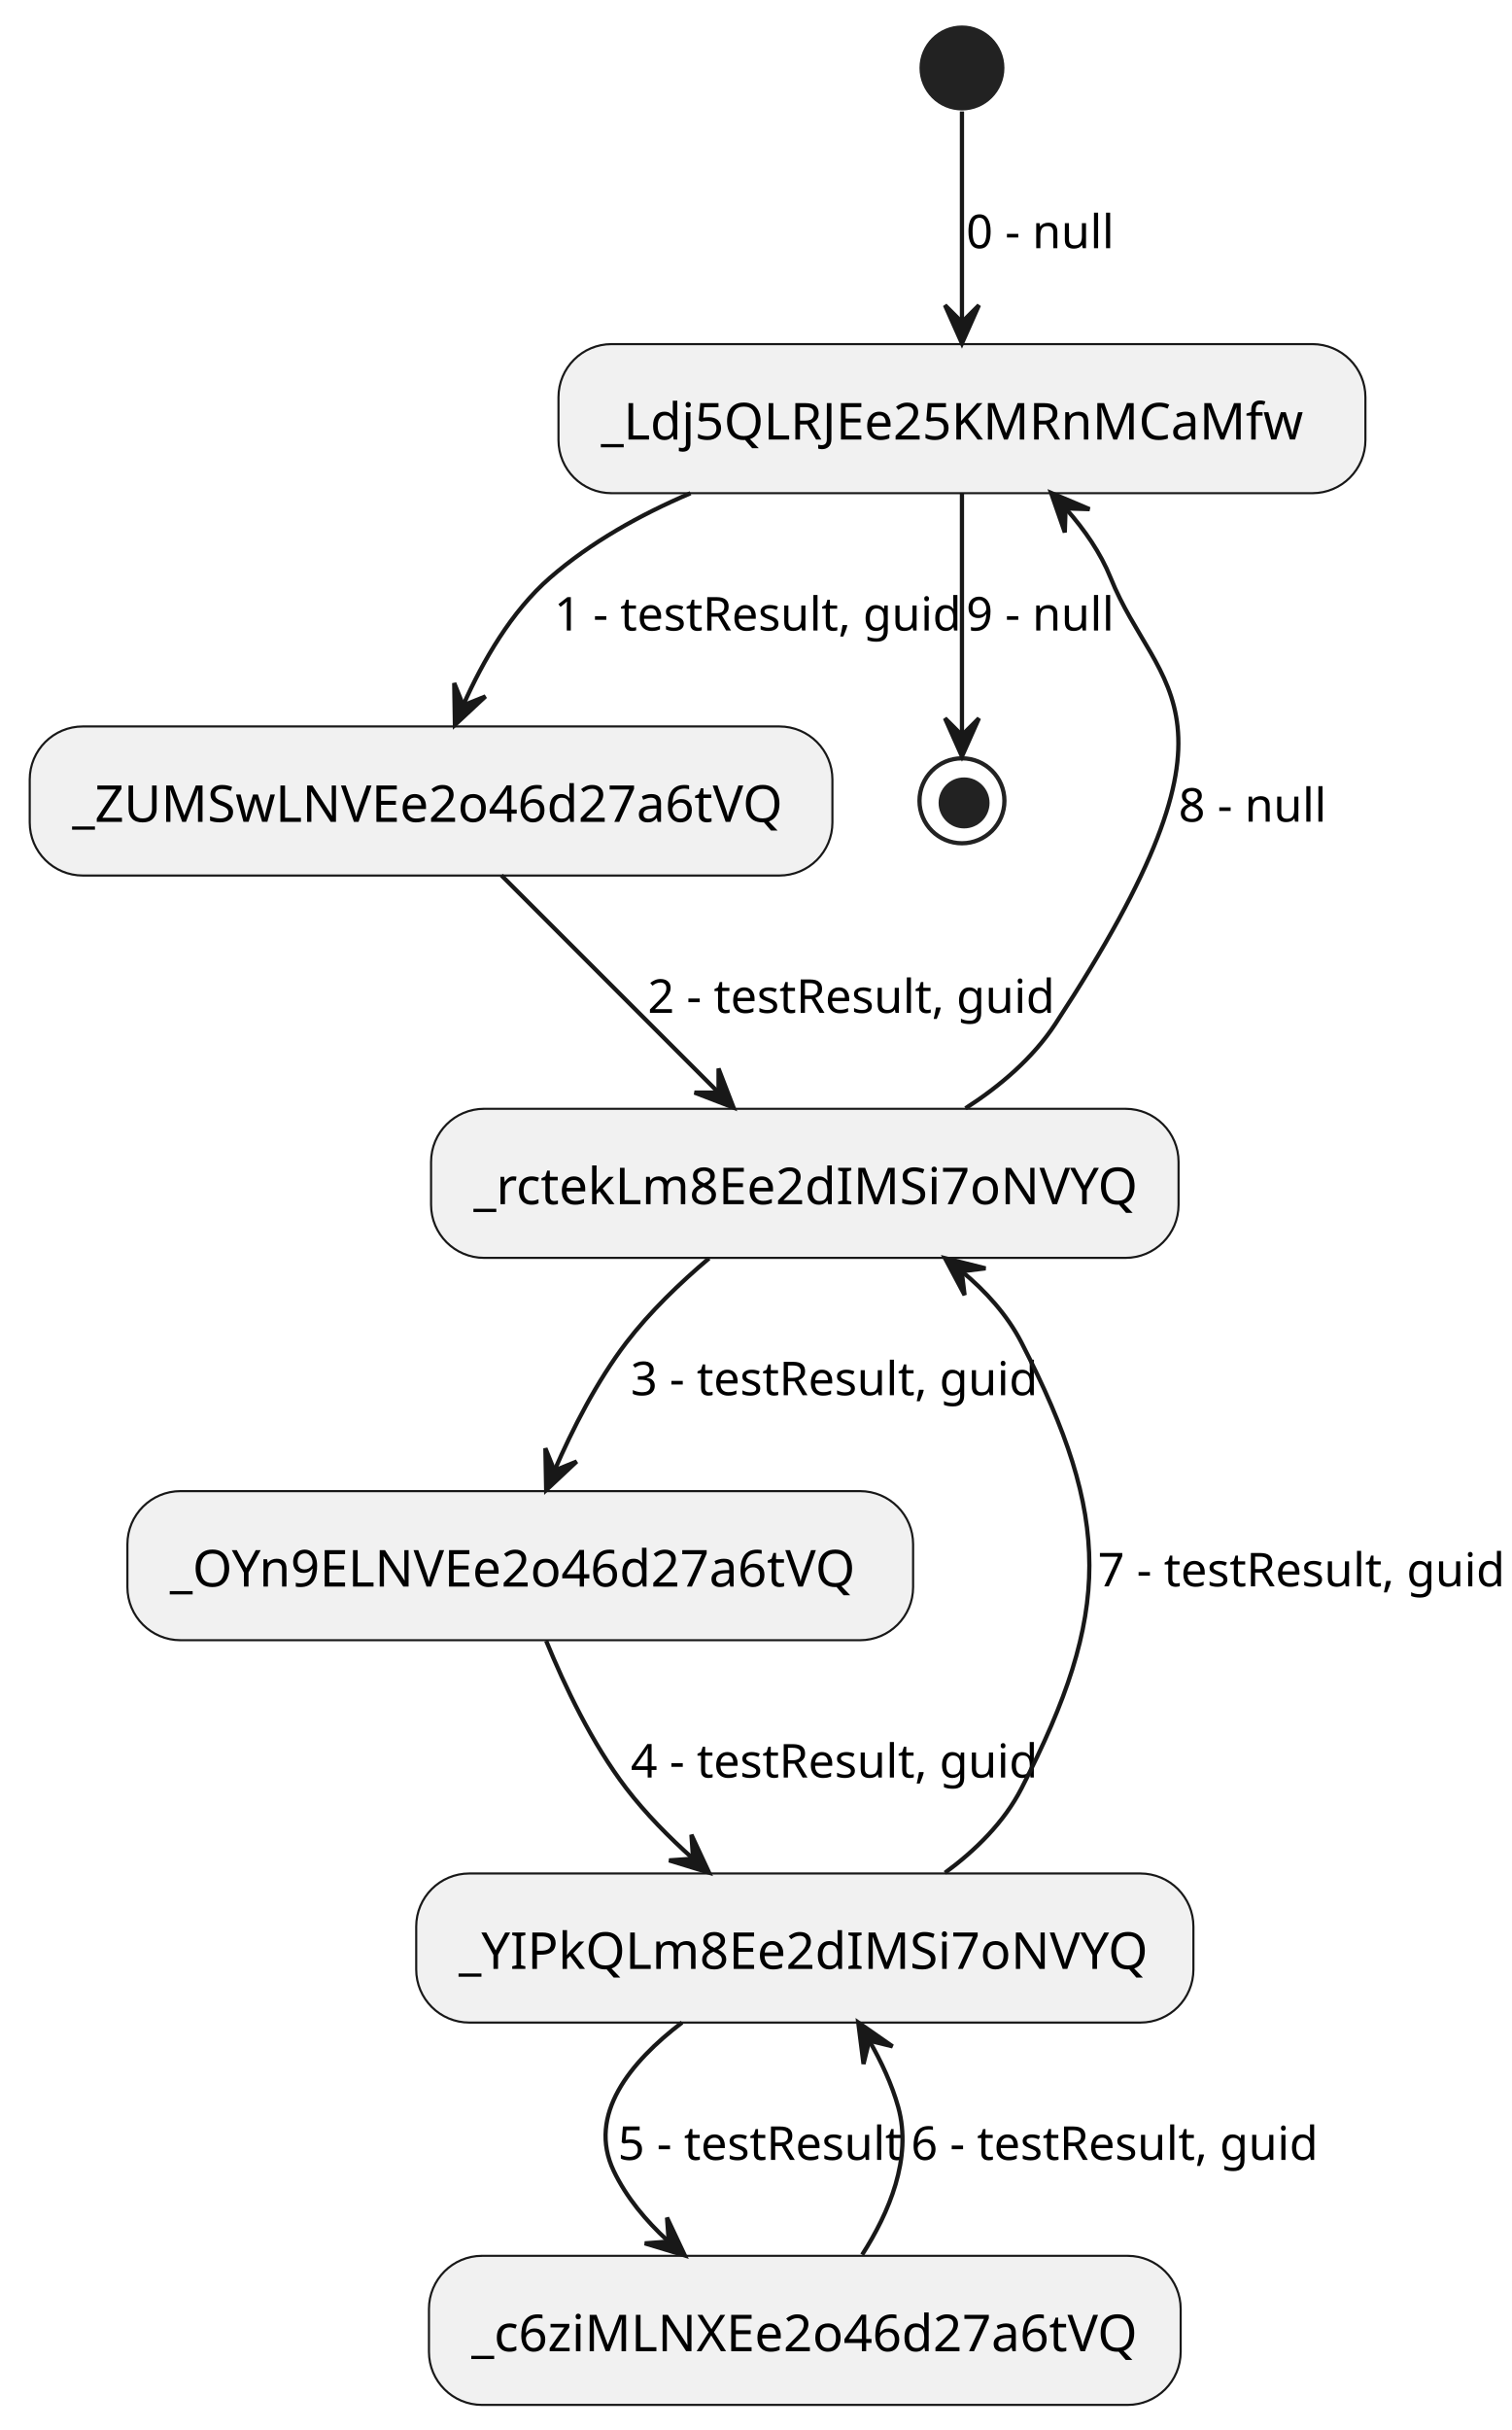
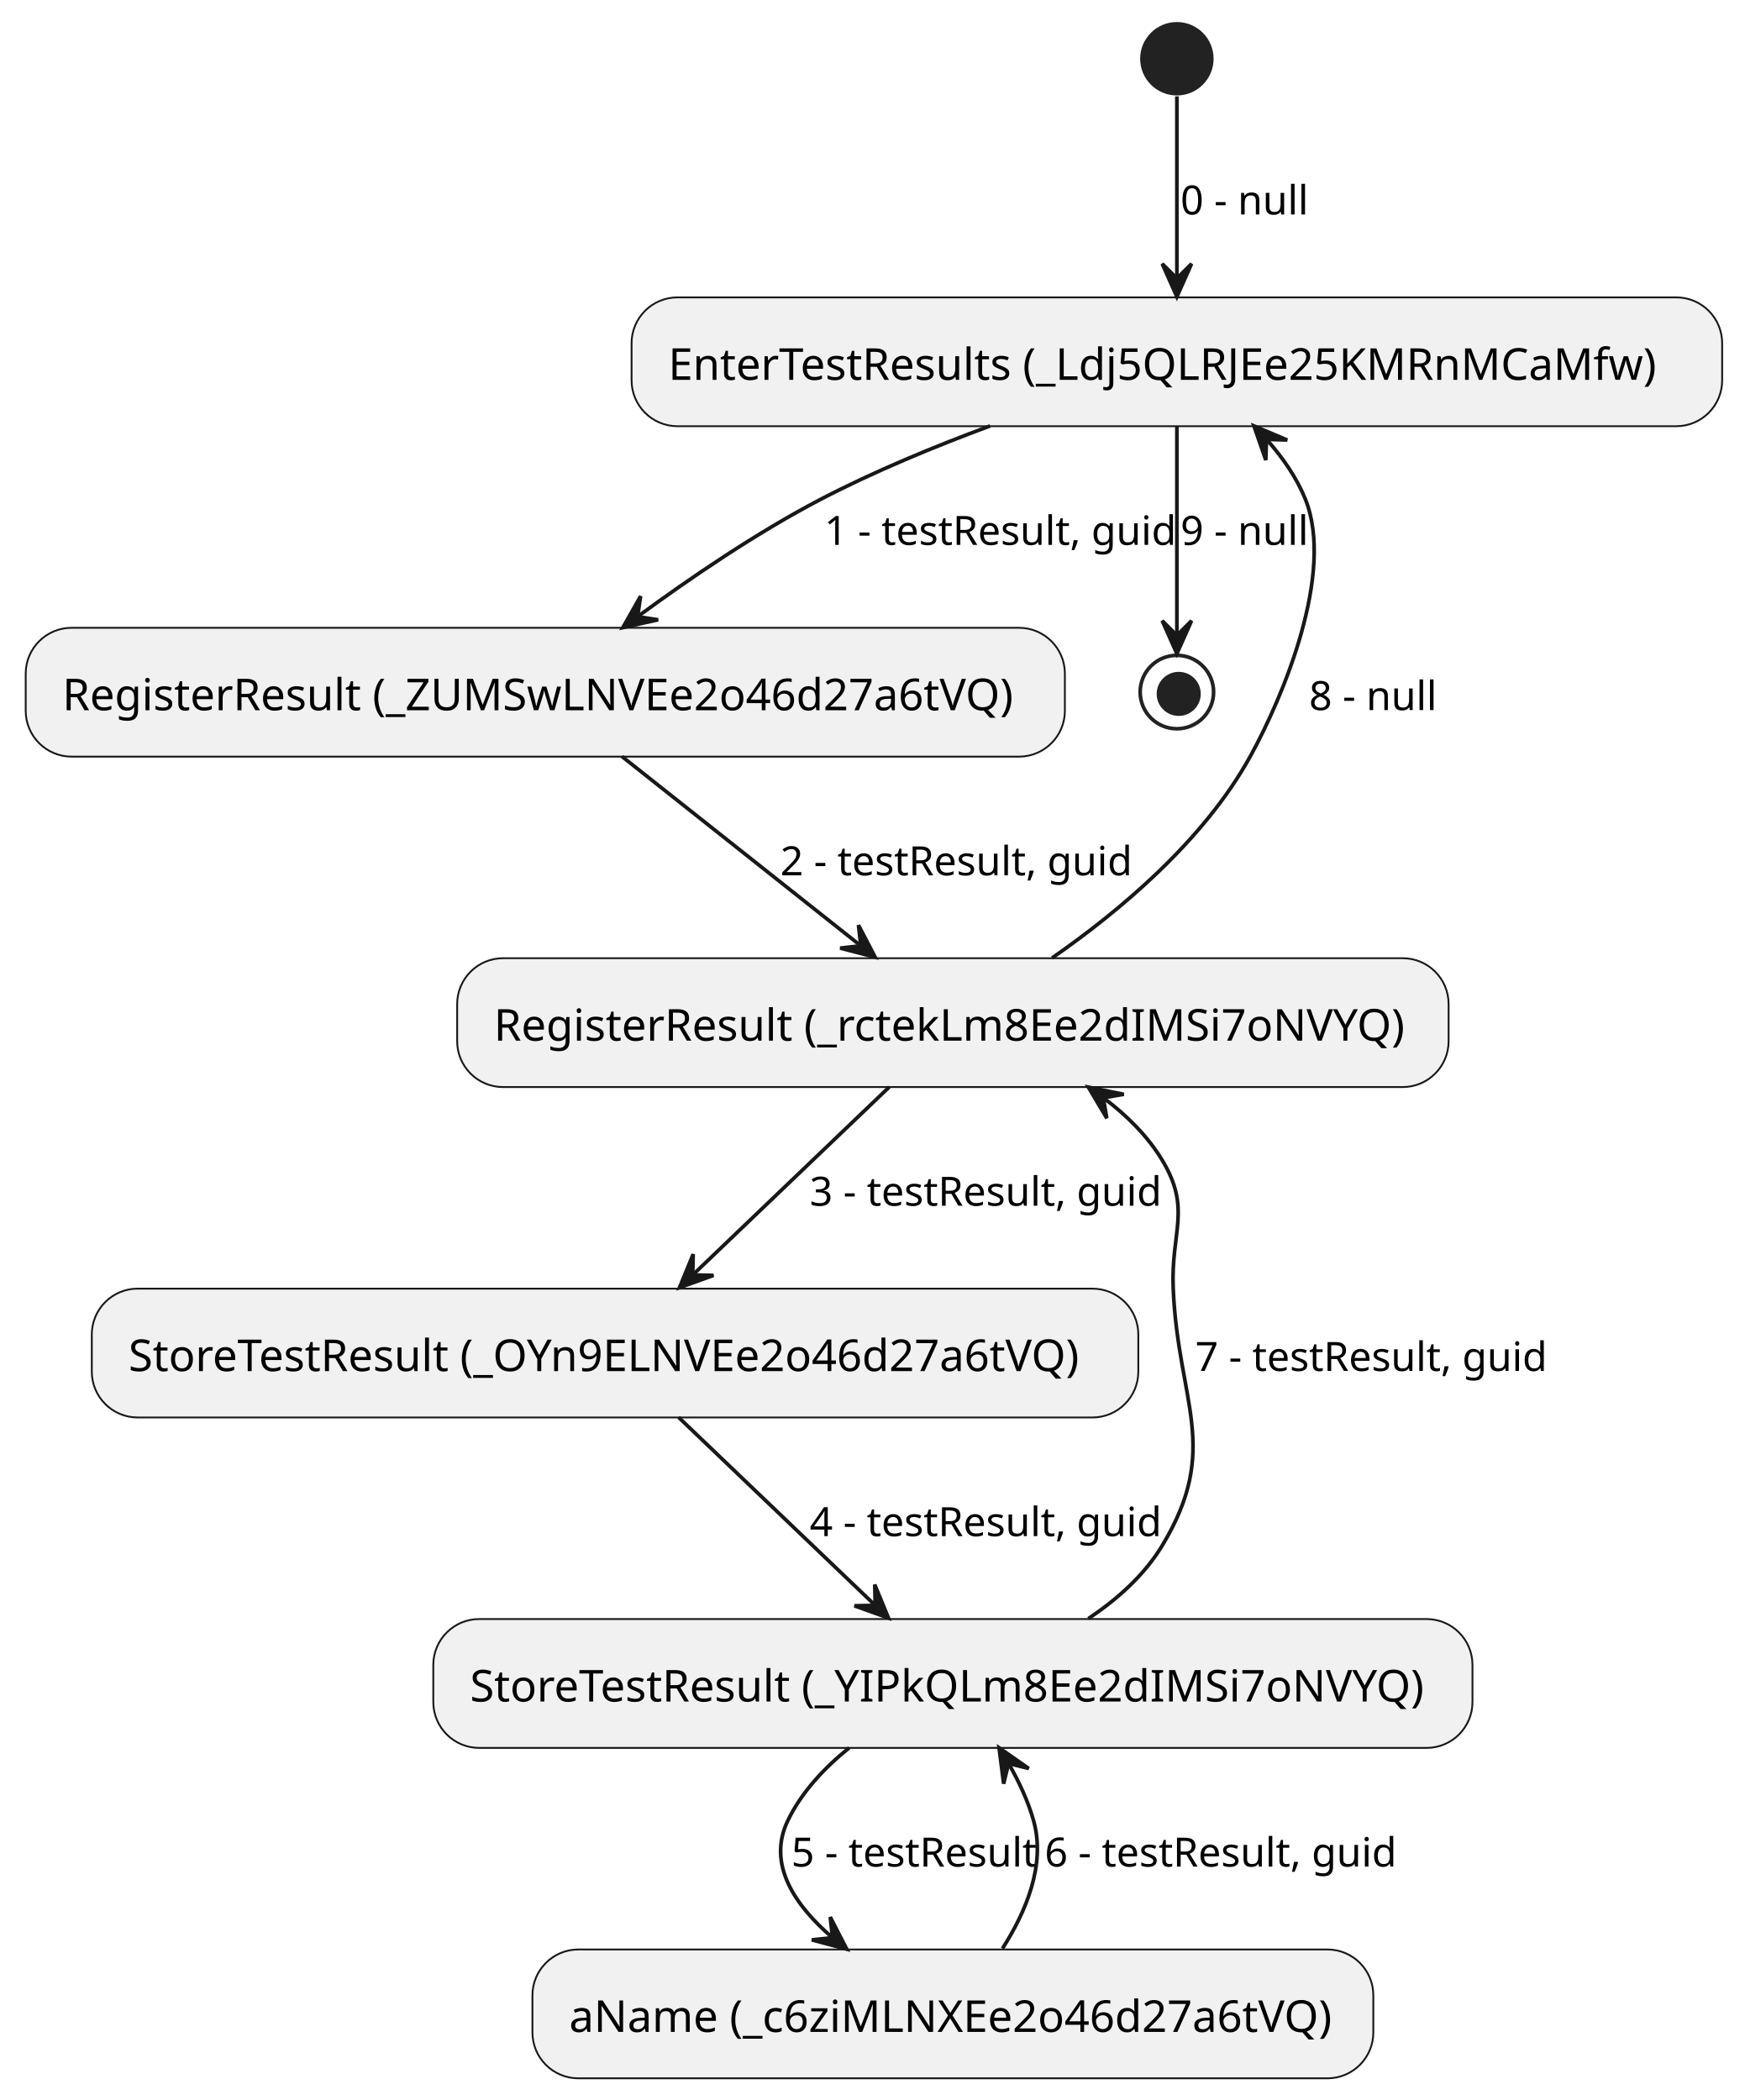
- <svg xmlns="http://www.w3.org/2000/svg" contentStyleType="text/css" height="572px" preserveAspectRatio="none" style="width:356px;height:572px;background:#FFFFFF;" version="1.1" viewBox="0 0 356 572" width="356px" zoomAndPan="magnify">
+ <svg xmlns="http://www.w3.org/2000/svg" contentStyleType="text/css" height="572px" preserveAspectRatio="none" style="width:475px;height:572px;background:#FFFFFF;" version="1.1" viewBox="0 0 475 572" width="475px" zoomAndPan="magnify">
  <defs />
  <g>
-     <ellipse cx="226.5" cy="16" fill="#222222" rx="10" ry="10" style="stroke:none;stroke-width:1.0;" />
-     <rect fill="#F1F1F1" height="35.094" rx="12.5" ry="12.5" style="stroke:#181818;stroke-width:0.5;" width="190" x="131.5" y="81" />
-     <text fill="#000000" font-family="sans-serif" font-size="12" lengthAdjust="spacing" textLength="170" x="141.5" y="103.457">_Ldj5QLRJEe25KMRnMCaMfw</text>
-     <rect fill="#F1F1F1" height="35.094" rx="12.5" ry="12.5" style="stroke:#181818;stroke-width:0.5;" width="189" x="7" y="171" />
-     <text fill="#000000" font-family="sans-serif" font-size="12" lengthAdjust="spacing" textLength="169" x="17" y="193.457">_ZUMSwLNVEe2o46d27a6tVQ</text>
-     <rect fill="#F1F1F1" height="35.094" rx="12.5" ry="12.5" style="stroke:#181818;stroke-width:0.5;" width="176" x="101.5" y="261" />
-     <text fill="#000000" font-family="sans-serif" font-size="12" lengthAdjust="spacing" textLength="156" x="111.5" y="283.457">_rctekLm8Ee2dIMSi7oNVYQ</text>
-     <rect fill="#F1F1F1" height="35.094" rx="12.5" ry="12.5" style="stroke:#181818;stroke-width:0.5;" width="185" x="30" y="351" />
-     <text fill="#000000" font-family="sans-serif" font-size="12" lengthAdjust="spacing" textLength="165" x="40" y="373.457">_OYn9ELNVEe2o46d27a6tVQ</text>
-     <rect fill="#F1F1F1" height="35.094" rx="12.5" ry="12.5" style="stroke:#181818;stroke-width:0.5;" width="183" x="98" y="441" />
-     <text fill="#000000" font-family="sans-serif" font-size="12" lengthAdjust="spacing" textLength="163" x="108" y="463.457">_YIPkQLm8Ee2dIMSi7oNVYQ</text>
-     <rect fill="#F1F1F1" height="35.094" rx="12.5" ry="12.5" style="stroke:#181818;stroke-width:0.5;" width="177" x="101" y="531" />
-     <text fill="#000000" font-family="sans-serif" font-size="12" lengthAdjust="spacing" textLength="157" x="111" y="553.457">_c6ziMLNXEe2o46d27a6tVQ</text>
-     <ellipse cx="226.5" cy="188.5" fill="none" rx="10" ry="10" style="stroke:#222222;stroke-width:1.0;" />
-     <ellipse cx="227" cy="189" fill="#222222" rx="6" ry="6" style="stroke:none;stroke-width:1.0;" />
-     <g id="link_start__Ldj5QLRJEe25KMRnMCaMfw">
-       <path d="M226.5,26.23 C226.5,38.18 226.5,59.38 226.5,75.56 " fill="none" id="start-to-_Ldj5QLRJEe25KMRnMCaMfw" style="stroke:#181818;stroke-width:1.0;" />
-       <polygon fill="#181818" points="226.5,80.84,230.5,71.84,226.5,75.84,222.5,71.84,226.5,80.84" style="stroke:#181818;stroke-width:1.0;" />
-       <text fill="#000000" font-family="sans-serif" font-size="11" lengthAdjust="spacing" textLength="32" x="227.5" y="58.419">0 - null</text>
+     <ellipse cx="320.5" cy="16" fill="#222222" rx="10" ry="10" style="stroke:none;stroke-width:1.0;" />
+     <rect fill="#F1F1F1" height="35.094" rx="12.5" ry="12.5" style="stroke:#181818;stroke-width:0.5;" width="297" x="172" y="81" />
+     <text fill="#000000" font-family="sans-serif" font-size="12" lengthAdjust="spacing" textLength="277" x="182" y="103.457">EnterTestResults (_Ldj5QLRJEe25KMRnMCaMfw)</text>
+     <rect fill="#F1F1F1" height="35.094" rx="12.5" ry="12.5" style="stroke:#181818;stroke-width:0.5;" width="283" x="7" y="171" />
+     <text fill="#000000" font-family="sans-serif" font-size="12" lengthAdjust="spacing" textLength="263" x="17" y="193.457">RegisterResult (_ZUMSwLNVEe2o46d27a6tVQ)</text>
+     <rect fill="#F1F1F1" height="35.094" rx="12.5" ry="12.5" style="stroke:#181818;stroke-width:0.5;" width="270" x="124.5" y="261" />
+     <text fill="#000000" font-family="sans-serif" font-size="12" lengthAdjust="spacing" textLength="250" x="134.5" y="283.457">RegisterResult (_rctekLm8Ee2dIMSi7oNVYQ)</text>
+     <rect fill="#F1F1F1" height="35.094" rx="12.5" ry="12.5" style="stroke:#181818;stroke-width:0.5;" width="285" x="25" y="351" />
+     <text fill="#000000" font-family="sans-serif" font-size="12" lengthAdjust="spacing" textLength="265" x="35" y="373.457">StoreTestResult (_OYn9ELNVEe2o46d27a6tVQ)</text>
+     <rect fill="#F1F1F1" height="35.094" rx="12.5" ry="12.5" style="stroke:#181818;stroke-width:0.5;" width="283" x="118" y="441" />
+     <text fill="#000000" font-family="sans-serif" font-size="12" lengthAdjust="spacing" textLength="263" x="128" y="463.457">StoreTestResult (_YIPkQLm8Ee2dIMSi7oNVYQ)</text>
+     <rect fill="#F1F1F1" height="35.094" rx="12.5" ry="12.5" style="stroke:#181818;stroke-width:0.5;" width="229" x="145" y="531" />
+     <text fill="#000000" font-family="sans-serif" font-size="12" lengthAdjust="spacing" textLength="209" x="155" y="553.457">aName (_c6ziMLNXEe2o46d27a6tVQ)</text>
+     <ellipse cx="320.5" cy="188.5" fill="none" rx="10" ry="10" style="stroke:#222222;stroke-width:1.0;" />
+     <ellipse cx="321" cy="189" fill="#222222" rx="6" ry="6" style="stroke:none;stroke-width:1.0;" />
+     <g id="link_start_EnterTestResults (_Ldj5QLRJEe25KMRnMCaMfw)">
+       <path d="M320.5,26.23 C320.5,38.18 320.5,59.38 320.5,75.56 " fill="none" id="start-to-EnterTestResults (_Ldj5QLRJEe25KMRnMCaMfw)" style="stroke:#181818;stroke-width:1.0;" />
+       <polygon fill="#181818" points="320.5,80.84,324.5,71.84,320.5,75.84,316.5,71.84,320.5,80.84" style="stroke:#181818;stroke-width:1.0;" />
+       <text fill="#000000" font-family="sans-serif" font-size="11" lengthAdjust="spacing" textLength="32" x="321.5" y="58.419">0 - null</text>
    </g>
-     <g id="link__Ldj5QLRJEe25KMRnMCaMfw__ZUMSwLNVEe2o46d27a6tVQ">
-       <path d="M162.59,116.1 C150.72,121.16 139.07,127.67 129.5,136 C120.4,143.93 113.72,155.56 109.17,165.77 " fill="none" id="_Ldj5QLRJEe25KMRnMCaMfw-to-_ZUMSwLNVEe2o46d27a6tVQ" style="stroke:#181818;stroke-width:1.0;" />
-       <polygon fill="#181818" points="107.11,170.64,114.314,163.924,109.067,166.039,106.953,160.792,107.11,170.64" style="stroke:#181818;stroke-width:1.0;" />
-       <text fill="#000000" font-family="sans-serif" font-size="11" lengthAdjust="spacing" textLength="90" x="130.5" y="148.419">1 - testResult, guid</text>
+     <g id="link_EnterTestResults (_Ldj5QLRJEe25KMRnMCaMfw)_RegisterResult (_ZUMSwLNVEe2o46d27a6tVQ)">
+       <path d="M269.65,116.01 C254.47,121.63 238.02,128.43 223.5,136 C206.11,145.07 187.95,157.46 173.85,167.81 " fill="none" id="EnterTestResults (_Ldj5QLRJEe25KMRnMCaMfw)-to-RegisterResult (_ZUMSwLNVEe2o46d27a6tVQ)" style="stroke:#181818;stroke-width:1.0;" />
+       <polygon fill="#181818" points="169.61,170.95,179.224,168.81,173.629,167.975,174.464,162.38,169.61,170.95" style="stroke:#181818;stroke-width:1.0;" />
+       <text fill="#000000" font-family="sans-serif" font-size="11" lengthAdjust="spacing" textLength="90" x="224.5" y="148.419">1 - testResult, guid</text>
    </g>
-     <g id="link__ZUMSwLNVEe2o46d27a6tVQ__rctekLm8Ee2dIMSi7oNVYQ">
-       <path d="M118.05,206.05 C132.46,220.46 153.42,241.42 168.91,256.91 " fill="none" id="_ZUMSwLNVEe2o46d27a6tVQ-to-_rctekLm8Ee2dIMSi7oNVYQ" style="stroke:#181818;stroke-width:1.0;" />
-       <polygon fill="#181818" points="172.72,260.72,169.185,251.528,169.185,257.185,163.528,257.185,172.72,260.72" style="stroke:#181818;stroke-width:1.0;" />
-       <text fill="#000000" font-family="sans-serif" font-size="11" lengthAdjust="spacing" textLength="90" x="152.5" y="238.419">2 - testResult, guid</text>
+     <g id="link_RegisterResult (_ZUMSwLNVEe2o46d27a6tVQ)_RegisterResult (_rctekLm8Ee2dIMSi7oNVYQ)">
+       <path d="M169.38,206.05 C187.71,220.59 214.44,241.77 234.02,257.3 " fill="none" id="RegisterResult (_ZUMSwLNVEe2o46d27a6tVQ)-to-RegisterResult (_rctekLm8Ee2dIMSi7oNVYQ)" style="stroke:#181818;stroke-width:1.0;" />
+       <polygon fill="#181818" points="238.34,260.72,233.788,251.986,234.427,257.607,228.807,258.247,238.34,260.72" style="stroke:#181818;stroke-width:1.0;" />
+       <text fill="#000000" font-family="sans-serif" font-size="11" lengthAdjust="spacing" textLength="90" x="212.5" y="238.419">2 - testResult, guid</text>
    </g>
-     <g id="link__rctekLm8Ee2dIMSi7oNVYQ__OYn9ELNVEe2o46d27a6tVQ">
-       <path d="M166.96,296.19 C160.15,301.95 153.02,308.79 147.5,316 C140.54,325.09 134.78,336.42 130.56,346.14 " fill="none" id="_rctekLm8Ee2dIMSi7oNVYQ-to-_OYn9ELNVEe2o46d27a6tVQ" style="stroke:#181818;stroke-width:1.0;" />
-       <polygon fill="#181818" points="128.6,350.76,135.786,344.026,130.545,346.154,128.417,340.913,128.6,350.76" style="stroke:#181818;stroke-width:1.0;" />
-       <text fill="#000000" font-family="sans-serif" font-size="11" lengthAdjust="spacing" textLength="90" x="148.5" y="328.419">3 - testResult, guid</text>
+     <g id="link_RegisterResult (_rctekLm8Ee2dIMSi7oNVYQ)_StoreTestResult (_OYn9ELNVEe2o46d27a6tVQ)">
+       <path d="M242.2,296.05 C227.13,310.46 205.22,331.42 189.03,346.91 " fill="none" id="RegisterResult (_rctekLm8Ee2dIMSi7oNVYQ)-to-StoreTestResult (_OYn9ELNVEe2o46d27a6tVQ)" style="stroke:#181818;stroke-width:1.0;" />
+       <polygon fill="#181818" points="185.04,350.72,194.309,347.39,188.653,347.264,188.779,341.608,185.04,350.72" style="stroke:#181818;stroke-width:1.0;" />
+       <text fill="#000000" font-family="sans-serif" font-size="11" lengthAdjust="spacing" textLength="90" x="220.5" y="328.419">3 - testResult, guid</text>
    </g>
-     <g id="link__OYn9ELNVEe2o46d27a6tVQ__YIPkQLm8Ee2dIMSi7oNVYQ">
-       <path d="M128.6,386.24 C132.93,396.81 139.4,410.43 147.5,421 C151.99,426.86 157.53,432.47 163.11,437.46 " fill="none" id="_OYn9ELNVEe2o46d27a6tVQ-to-_YIPkQLm8Ee2dIMSi7oNVYQ" style="stroke:#181818;stroke-width:1.0;" />
-       <polygon fill="#181818" points="166.96,440.81,162.802,431.882,163.19,437.526,157.547,437.914,166.96,440.81" style="stroke:#181818;stroke-width:1.0;" />
-       <text fill="#000000" font-family="sans-serif" font-size="11" lengthAdjust="spacing" textLength="90" x="148.5" y="418.419">4 - testResult, guid</text>
+     <g id="link_StoreTestResult (_OYn9ELNVEe2o46d27a6tVQ)_StoreTestResult (_YIPkQLm8Ee2dIMSi7oNVYQ)">
+       <path d="M184.8,386.05 C199.87,400.46 221.78,421.42 237.97,436.91 " fill="none" id="StoreTestResult (_OYn9ELNVEe2o46d27a6tVQ)-to-StoreTestResult (_YIPkQLm8Ee2dIMSi7oNVYQ)" style="stroke:#181818;stroke-width:1.0;" />
+       <polygon fill="#181818" points="241.96,440.72,238.221,431.608,238.347,437.264,232.691,437.39,241.96,440.72" style="stroke:#181818;stroke-width:1.0;" />
+       <text fill="#000000" font-family="sans-serif" font-size="11" lengthAdjust="spacing" textLength="90" x="220.5" y="418.419">4 - testResult, guid</text>
    </g>
-     <g id="link__YIPkQLm8Ee2dIMSi7oNVYQ__c6ziMLNXEe2o46d27a6tVQ">
-       <path d="M160.6,476.08 C148.36,485.41 138.22,497.82 144.5,511 C147.47,517.22 152.07,522.73 157.22,527.46 " fill="none" id="_YIPkQLm8Ee2dIMSi7oNVYQ-to-_c6ziMLNXEe2o46d27a6tVQ" style="stroke:#181818;stroke-width:1.0;" />
-       <polygon fill="#181818" points="161.25,530.92,157.056,522.009,157.467,527.651,151.825,528.062,161.25,530.92" style="stroke:#181818;stroke-width:1.0;" />
-       <text fill="#000000" font-family="sans-serif" font-size="11" lengthAdjust="spacing" textLength="64" x="145.5" y="508.419">5 - testResult</text>
+     <g id="link_StoreTestResult (_YIPkQLm8Ee2dIMSi7oNVYQ)_aName (_c6ziMLNXEe2o46d27a6tVQ)">
+       <path d="M231.25,476.08 C224.52,481.51 218.22,488.19 214.5,496 C208.91,507.74 216.34,518.87 226.67,527.75 " fill="none" id="StoreTestResult (_YIPkQLm8Ee2dIMSi7oNVYQ)-to-aName (_c6ziMLNXEe2o46d27a6tVQ)" style="stroke:#181818;stroke-width:1.0;" />
+       <polygon fill="#181818" points="230.6,530.92,226.102,522.158,226.707,527.783,221.082,528.387,230.6,530.92" style="stroke:#181818;stroke-width:1.0;" />
+       <text fill="#000000" font-family="sans-serif" font-size="11" lengthAdjust="spacing" textLength="64" x="215.5" y="508.419">5 - testResult</text>
    </g>
-     <g id="link__c6ziMLNXEe2o46d27a6tVQ__YIPkQLm8Ee2dIMSi7oNVYQ">
-       <path d="M203,530.74 C209.33,520.87 214.83,507.99 211.5,496 C210.01,490.65 207.51,485.3 204.71,480.41 " fill="none" id="_c6ziMLNXEe2o46d27a6tVQ-to-_YIPkQLm8Ee2dIMSi7oNVYQ" style="stroke:#181818;stroke-width:1.0;" />
-       <polygon fill="#181818" points="202.08,476.07,203.319,485.841,204.669,480.347,210.163,481.698,202.08,476.07" style="stroke:#181818;stroke-width:1.0;" />
-       <text fill="#000000" font-family="sans-serif" font-size="11" lengthAdjust="spacing" textLength="90" x="214.5" y="508.419">6 - testResult, guid</text>
+     <g id="link_aName (_c6ziMLNXEe2o46d27a6tVQ)_StoreTestResult (_YIPkQLm8Ee2dIMSi7oNVYQ)">
+       <path d="M273,530.74 C279.33,520.87 284.83,507.99 281.5,496 C280.01,490.65 277.51,485.3 274.71,480.41 " fill="none" id="aName (_c6ziMLNXEe2o46d27a6tVQ)-to-StoreTestResult (_YIPkQLm8Ee2dIMSi7oNVYQ)" style="stroke:#181818;stroke-width:1.0;" />
+       <polygon fill="#181818" points="272.08,476.07,273.319,485.841,274.669,480.347,280.163,481.698,272.08,476.07" style="stroke:#181818;stroke-width:1.0;" />
+       <text fill="#000000" font-family="sans-serif" font-size="11" lengthAdjust="spacing" textLength="90" x="284.5" y="508.419">6 - testResult, guid</text>
    </g>
-     <g id="link__YIPkQLm8Ee2dIMSi7oNVYQ__rctekLm8Ee2dIMSi7oNVYQ">
-       <path d="M222.5,440.84 C229.72,435.54 236.42,428.94 240.5,421 C261.83,379.5 261.83,357.5 240.5,316 C237.18,309.55 232.14,303.98 226.49,299.28 " fill="none" id="_YIPkQLm8Ee2dIMSi7oNVYQ-to-_rctekLm8Ee2dIMSi7oNVYQ" style="stroke:#181818;stroke-width:1.0;" />
-       <polygon fill="#181818" points="222.5,296.16,227.122,304.857,226.438,299.241,232.053,298.557,222.5,296.16" style="stroke:#181818;stroke-width:1.0;" />
-       <text fill="#000000" font-family="sans-serif" font-size="11" lengthAdjust="spacing" textLength="90" x="258.5" y="373.419">7 - testResult, guid</text>
+     <g id="link_StoreTestResult (_YIPkQLm8Ee2dIMSi7oNVYQ)_RegisterResult (_rctekLm8Ee2dIMSi7oNVYQ)">
+       <path d="M296.39,440.88 C304.25,435.63 311.64,429.05 316.5,421 C332.6,394.35 320.83,382.11 319.5,351 C318.83,335.4 324.57,329.36 316.5,316 C312.55,309.46 306.93,303.89 300.75,299.22 " fill="none" id="StoreTestResult (_YIPkQLm8Ee2dIMSi7oNVYQ)-to-RegisterResult (_rctekLm8Ee2dIMSi7oNVYQ)" style="stroke:#181818;stroke-width:1.0;" />
+       <polygon fill="#181818" points="296.39,296.12,301.414,304.591,300.467,299.014,306.044,298.067,296.39,296.12" style="stroke:#181818;stroke-width:1.0;" />
+       <text fill="#000000" font-family="sans-serif" font-size="11" lengthAdjust="spacing" textLength="90" x="325.5" y="373.419">7 - testResult, guid</text>
    </g>
-     <g id="link__rctekLm8Ee2dIMSi7oNVYQ__Ldj5QLRJEe25KMRnMCaMfw">
-       <path d="M227.33,260.89 C235.48,255.65 243.22,249.06 248.5,241 C296.88,167.18 272.5,163.36 261.5,136 C259.15,130.15 255.36,124.7 251.12,119.9 " fill="none" id="_rctekLm8Ee2dIMSi7oNVYQ-to-_Ldj5QLRJEe25KMRnMCaMfw" style="stroke:#181818;stroke-width:1.0;" />
-       <polygon fill="#181818" points="247.48,116.02,250.716,125.322,250.899,119.668,256.553,119.851,247.48,116.02" style="stroke:#181818;stroke-width:1.0;" />
-       <text fill="#000000" font-family="sans-serif" font-size="11" lengthAdjust="spacing" textLength="32" x="277.5" y="193.419">8 - null</text>
+     <g id="link_RegisterResult (_rctekLm8Ee2dIMSi7oNVYQ)_EnterTestResults (_Ldj5QLRJEe25KMRnMCaMfw)">
+       <path d="M286.52,260.93 C304.79,248.23 327.83,229 340.5,206 C349.43,189.79 363.57,156.08 355.5,136 C353.15,130.15 349.36,124.7 345.12,119.9 " fill="none" id="RegisterResult (_rctekLm8Ee2dIMSi7oNVYQ)-to-EnterTestResults (_Ldj5QLRJEe25KMRnMCaMfw)" style="stroke:#181818;stroke-width:1.0;" />
+       <polygon fill="#181818" points="341.48,116.02,344.716,125.322,344.899,119.668,350.553,119.851,341.48,116.02" style="stroke:#181818;stroke-width:1.0;" />
+       <text fill="#000000" font-family="sans-serif" font-size="11" lengthAdjust="spacing" textLength="32" x="356.5" y="193.419">8 - null</text>
    </g>
-     <g id="link__Ldj5QLRJEe25KMRnMCaMfw_end">
-       <path d="M226.5,116.05 C226.5,132.37 226.5,157.07 226.5,172.74 " fill="none" id="_Ldj5QLRJEe25KMRnMCaMfw-to-end" style="stroke:#181818;stroke-width:1.0;" />
-       <polygon fill="#181818" points="226.5,178.07,230.5,169.07,226.5,173.07,222.5,169.07,226.5,178.07" style="stroke:#181818;stroke-width:1.0;" />
-       <text fill="#000000" font-family="sans-serif" font-size="11" lengthAdjust="spacing" textLength="32" x="227.5" y="148.419">9 - null</text>
+     <g id="link_EnterTestResults (_Ldj5QLRJEe25KMRnMCaMfw)_end">
+       <path d="M320.5,116.05 C320.5,132.37 320.5,157.07 320.5,172.74 " fill="none" id="EnterTestResults (_Ldj5QLRJEe25KMRnMCaMfw)-to-end" style="stroke:#181818;stroke-width:1.0;" />
+       <polygon fill="#181818" points="320.5,178.07,324.5,169.07,320.5,173.07,316.5,169.07,320.5,178.07" style="stroke:#181818;stroke-width:1.0;" />
+       <text fill="#000000" font-family="sans-serif" font-size="11" lengthAdjust="spacing" textLength="32" x="321.5" y="148.419">9 - null</text>
    </g>
  </g>
</svg>
